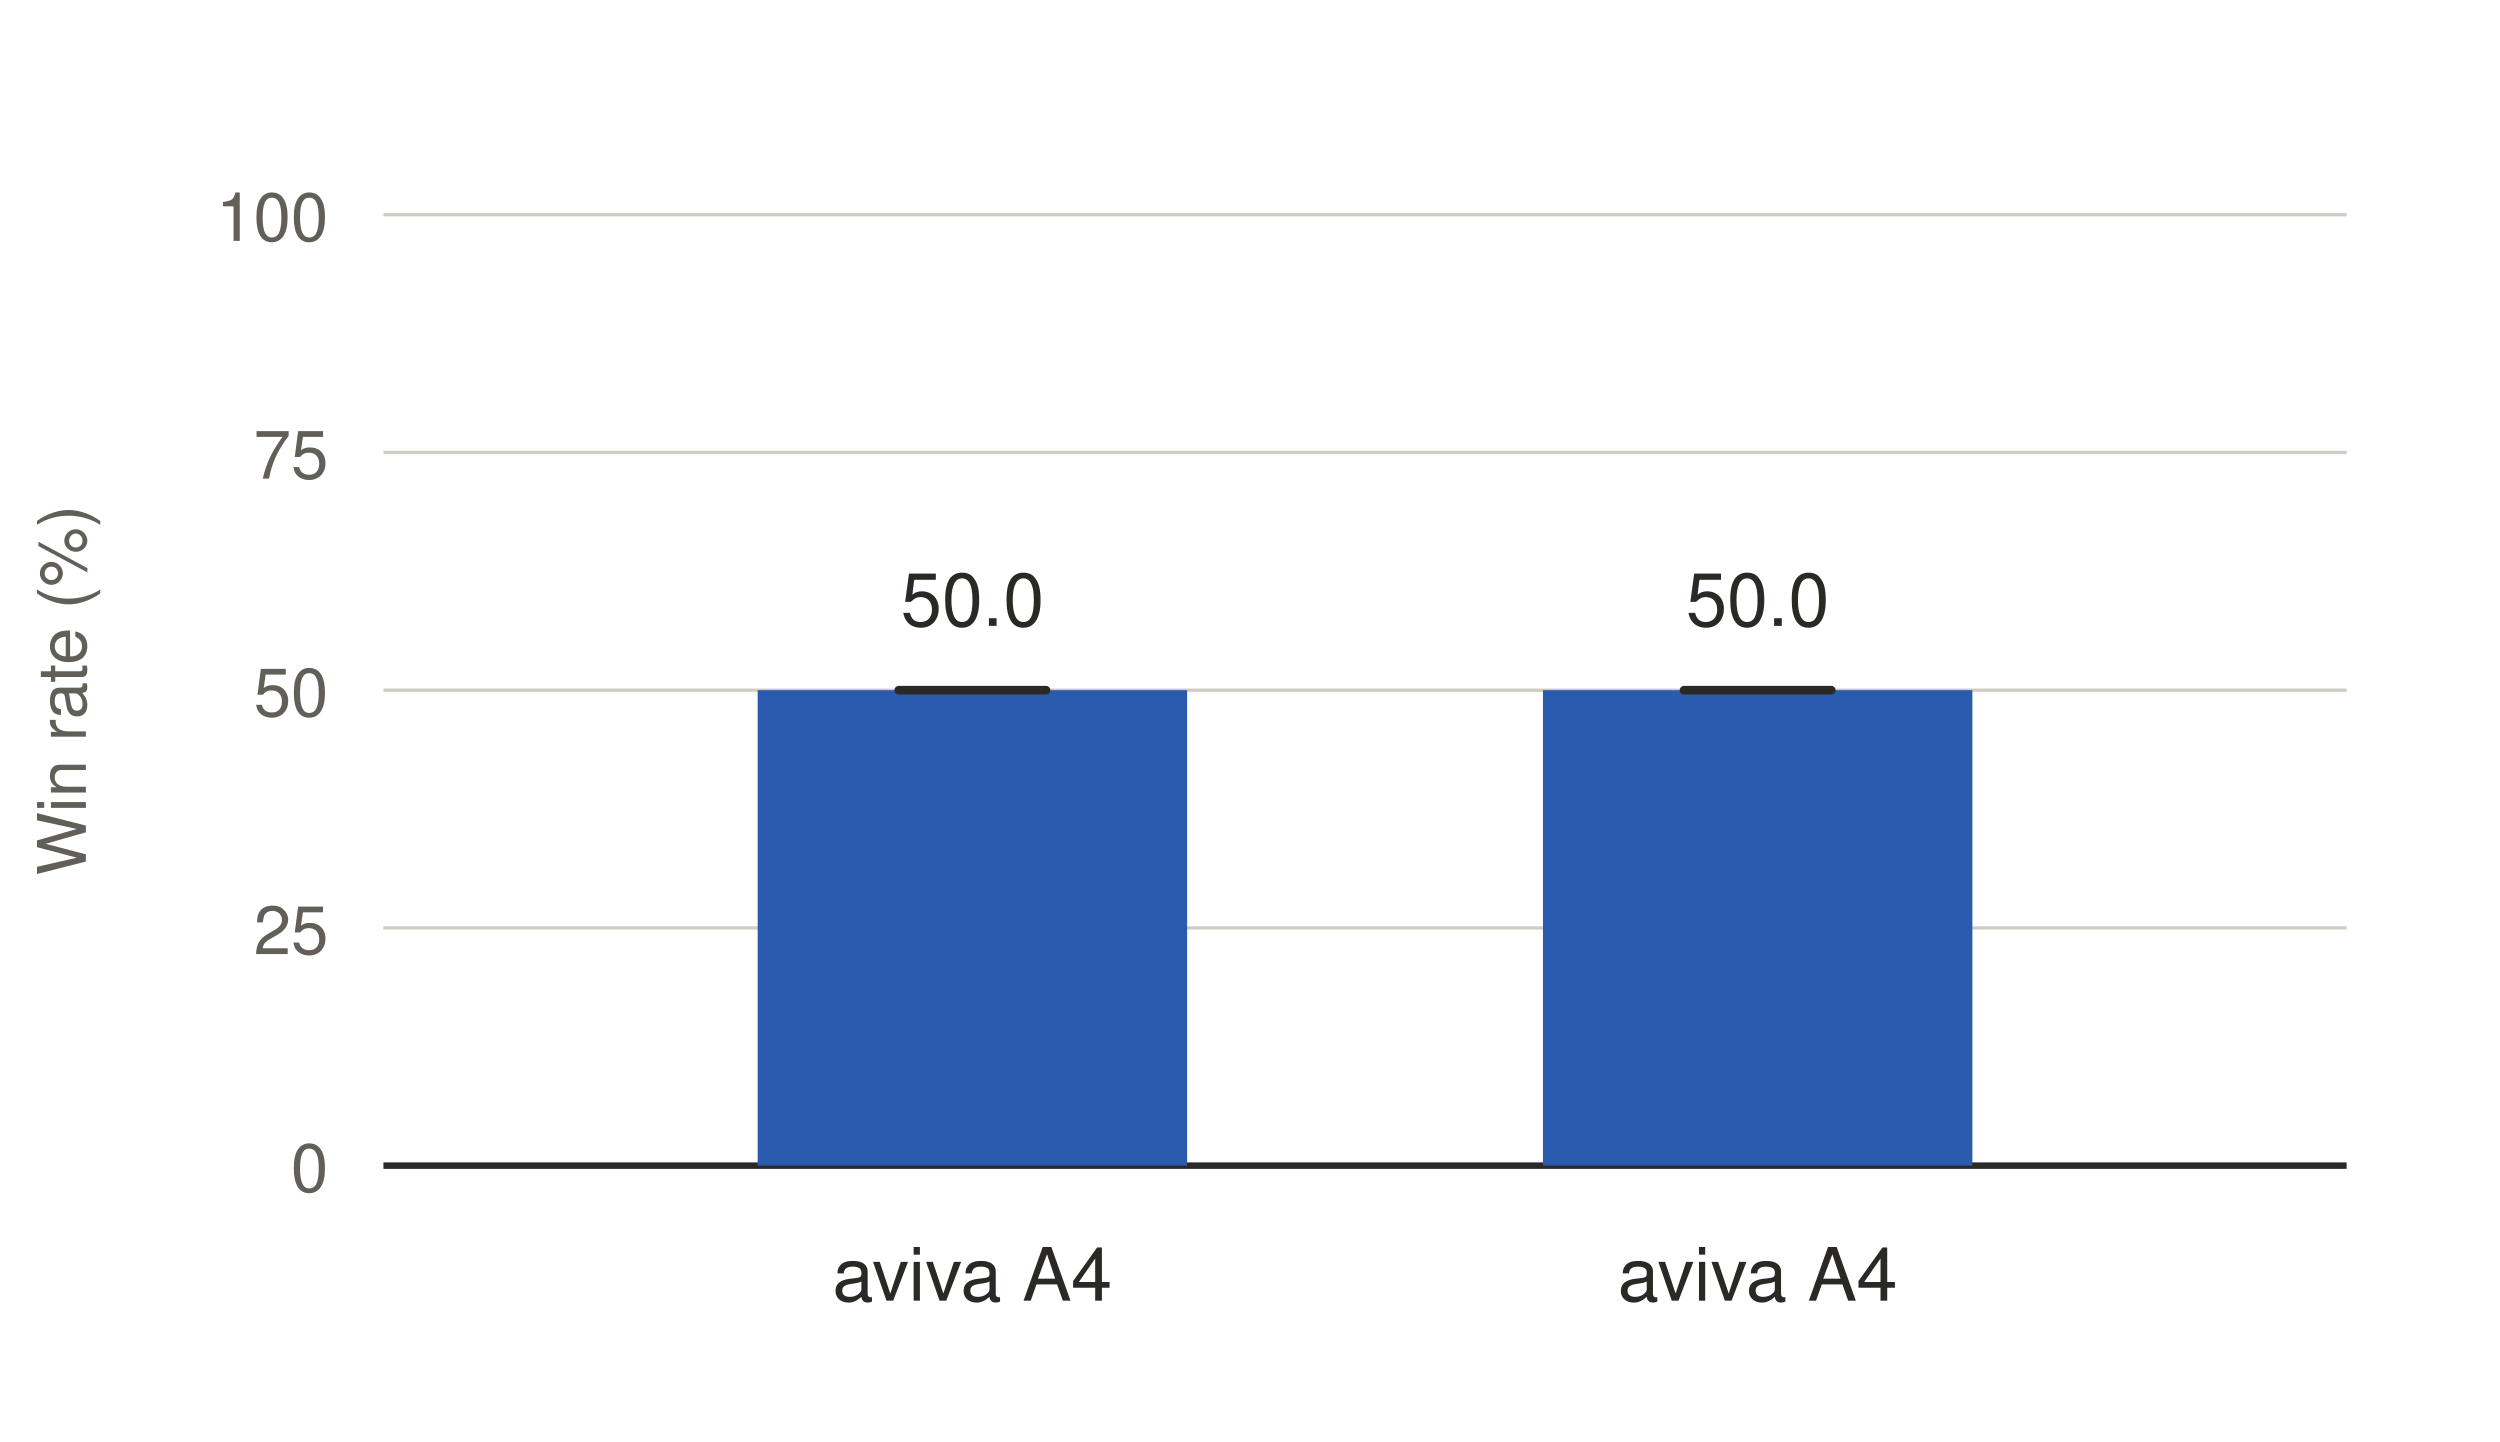
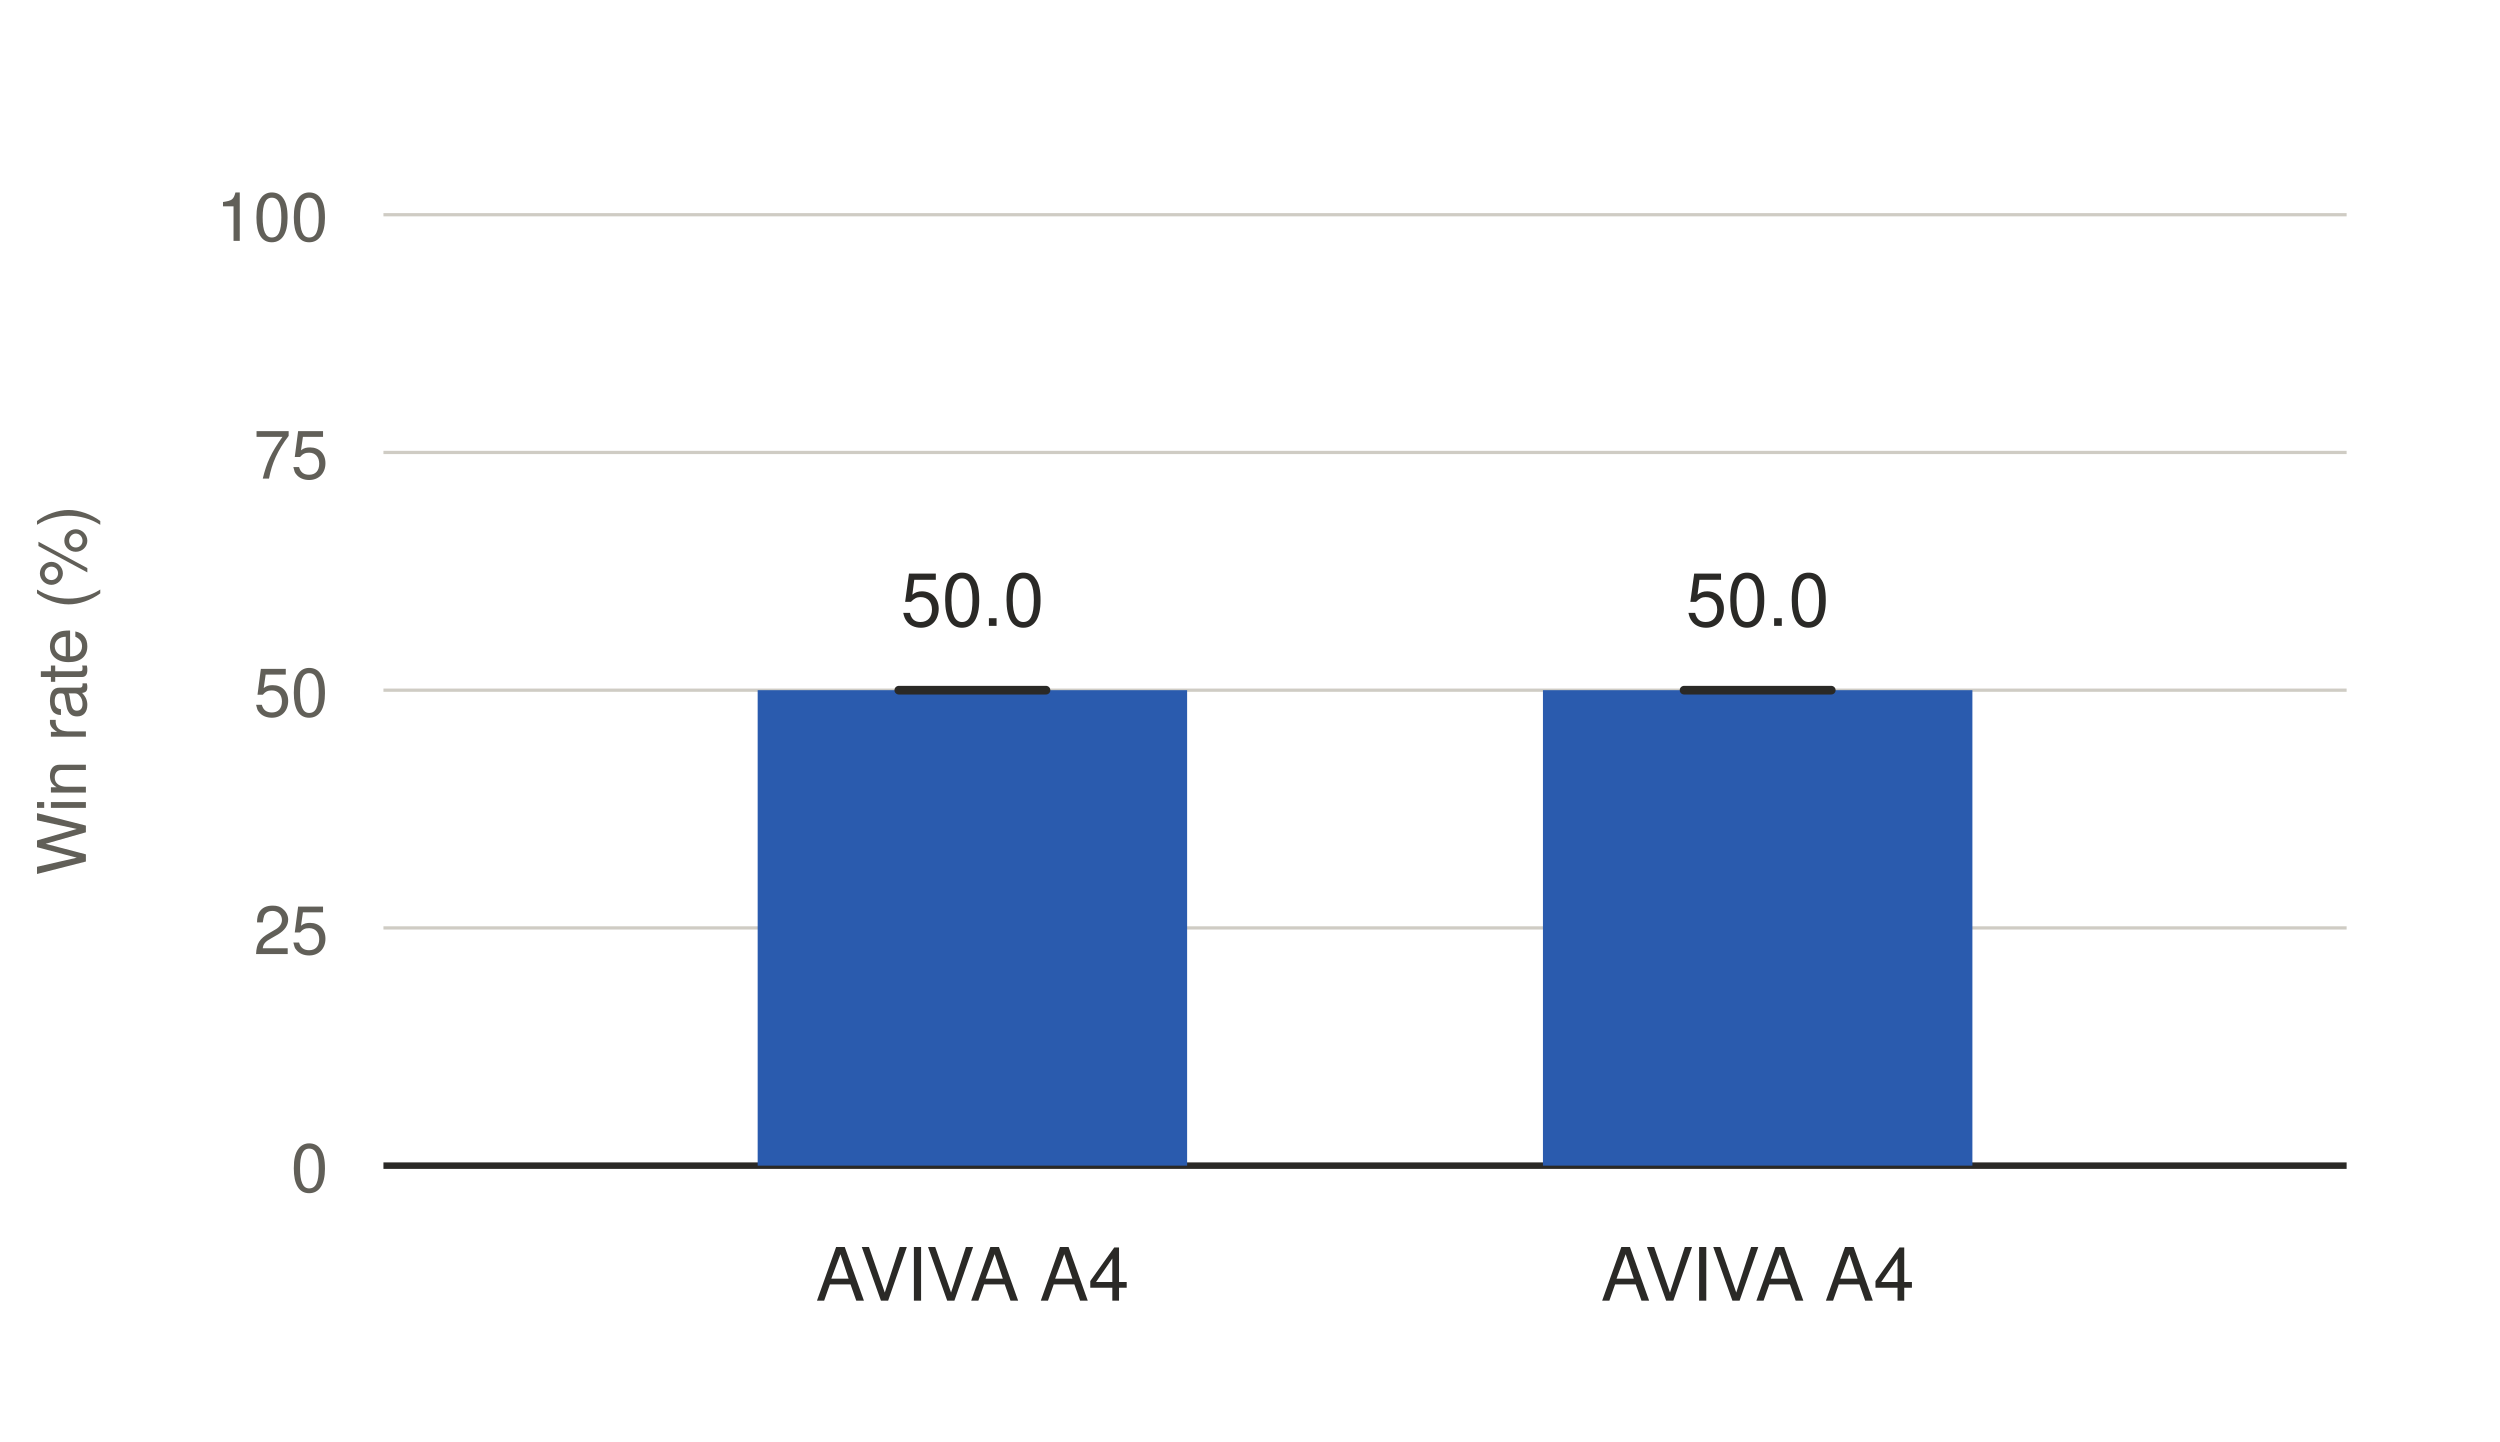
- <svg xmlns="http://www.w3.org/2000/svg" viewBox="0 0 81.5 47" width="81.5mm" height="47mm" role="img" aria-label="Bar chart: two equal bars, both labelled aviva A4, at 50.0 percent, with error bars of zero length">
+ <svg xmlns="http://www.w3.org/2000/svg" viewBox="0 0 81.5 47" width="81.5mm" height="47mm" role="img" aria-label="Bar chart: two equal bars, both labelled AVIVA A4, at 50.0 percent, with error bars of zero length">
  <path d="M12.5 38H76.5" fill="none" stroke="#2A2926" stroke-width="0.212" />
  <text x="10.7" y="38.85" font-family="Hanken Grotesk, Helvetica, Arial, sans-serif" font-size="2.187" font-weight="400" fill="#615F58" text-anchor="end">0</text>
  <path d="M12.5 30.25H76.5" fill="none" stroke="#CFCCC4" stroke-width="0.106" />
  <text x="10.7" y="31.1" font-family="Hanken Grotesk, Helvetica, Arial, sans-serif" font-size="2.187" font-weight="400" fill="#615F58" text-anchor="end">25</text>
  <path d="M12.5 22.5H76.5" fill="none" stroke="#CFCCC4" stroke-width="0.106" />
  <text x="10.7" y="23.35" font-family="Hanken Grotesk, Helvetica, Arial, sans-serif" font-size="2.187" font-weight="400" fill="#615F58" text-anchor="end">50</text>
  <path d="M12.5 14.75H76.5" fill="none" stroke="#CFCCC4" stroke-width="0.106" />
  <text x="10.7" y="15.6" font-family="Hanken Grotesk, Helvetica, Arial, sans-serif" font-size="2.187" font-weight="400" fill="#615F58" text-anchor="end">75</text>
  <path d="M12.5 7H76.5" fill="none" stroke="#CFCCC4" stroke-width="0.106" />
  <text x="10.7" y="7.85" font-family="Hanken Grotesk, Helvetica, Arial, sans-serif" font-size="2.187" font-weight="400" fill="#615F58" text-anchor="end">100</text>
  <text transform="translate(2.8 22.5) rotate(-90)" font-family="Hanken Grotesk, Helvetica, Arial, sans-serif" font-size="2.187" fill="#615F58" text-anchor="middle">Win rate (%)</text>
  <rect x="24.7" y="22.5" width="14" height="15.5" fill="#2A5BAE" />
  <path d="M29.3 22.5H34.1M31.7 22.5V22.5" fill="none" stroke="#2A2926" stroke-width="0.282" stroke-linecap="round" />
  <text x="31.7" y="20.4" font-family="Hanken Grotesk, Helvetica, Arial, sans-serif" font-size="2.399" font-weight="400" fill="#2A2926" text-anchor="middle">50.0</text>
-   <text x="31.7" y="42.4" font-family="Hanken Grotesk, Helvetica, Arial, sans-serif" font-size="2.399" font-weight="400" fill="#2A2926" text-anchor="middle">aviva A4</text>
+   <text x="31.7" y="42.4" font-family="Hanken Grotesk, Helvetica, Arial, sans-serif" font-size="2.399" font-weight="400" fill="#2A2926" text-anchor="middle">AVIVA A4</text>
  <rect x="50.3" y="22.5" width="14" height="15.5" fill="#2A5BAE" />
  <path d="M54.9 22.5H59.7M57.3 22.5V22.5" fill="none" stroke="#2A2926" stroke-width="0.282" stroke-linecap="round" />
  <text x="57.3" y="20.4" font-family="Hanken Grotesk, Helvetica, Arial, sans-serif" font-size="2.399" font-weight="400" fill="#2A2926" text-anchor="middle">50.0</text>
-   <text x="57.3" y="42.4" font-family="Hanken Grotesk, Helvetica, Arial, sans-serif" font-size="2.399" font-weight="400" fill="#2A2926" text-anchor="middle">aviva A4</text>
+   <text x="57.3" y="42.4" font-family="Hanken Grotesk, Helvetica, Arial, sans-serif" font-size="2.399" font-weight="400" fill="#2A2926" text-anchor="middle">AVIVA A4</text>
</svg>
